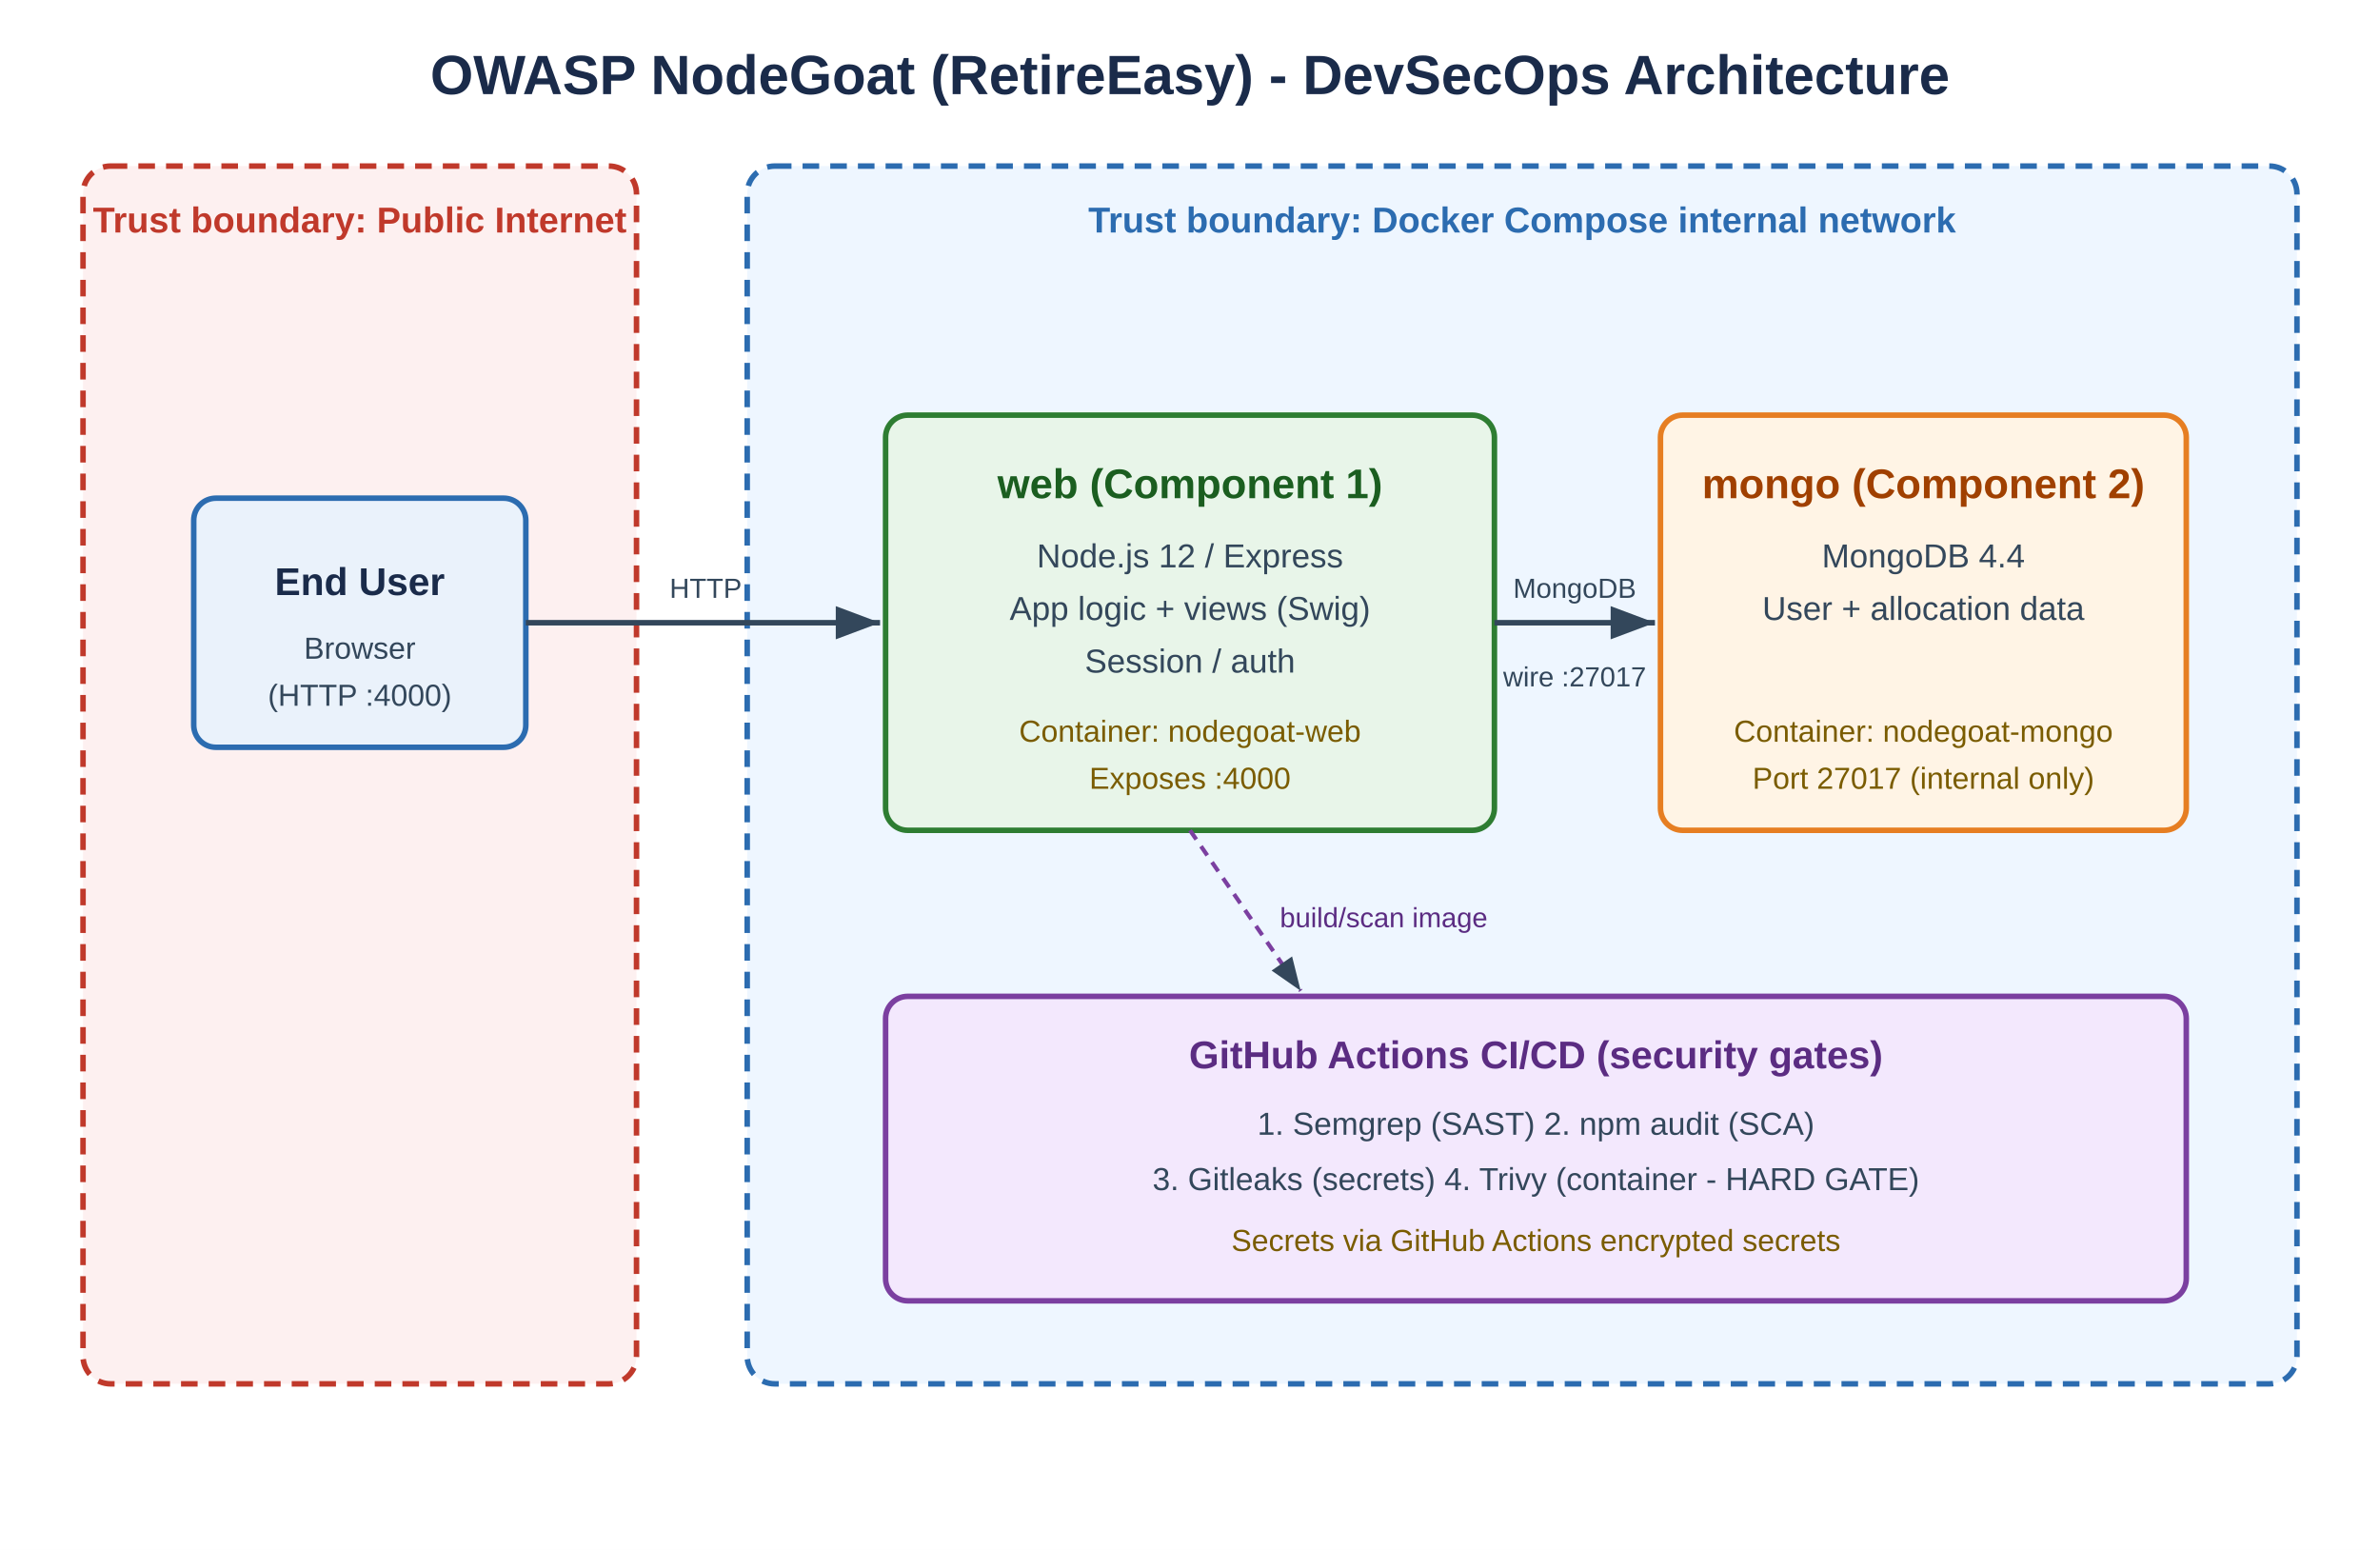
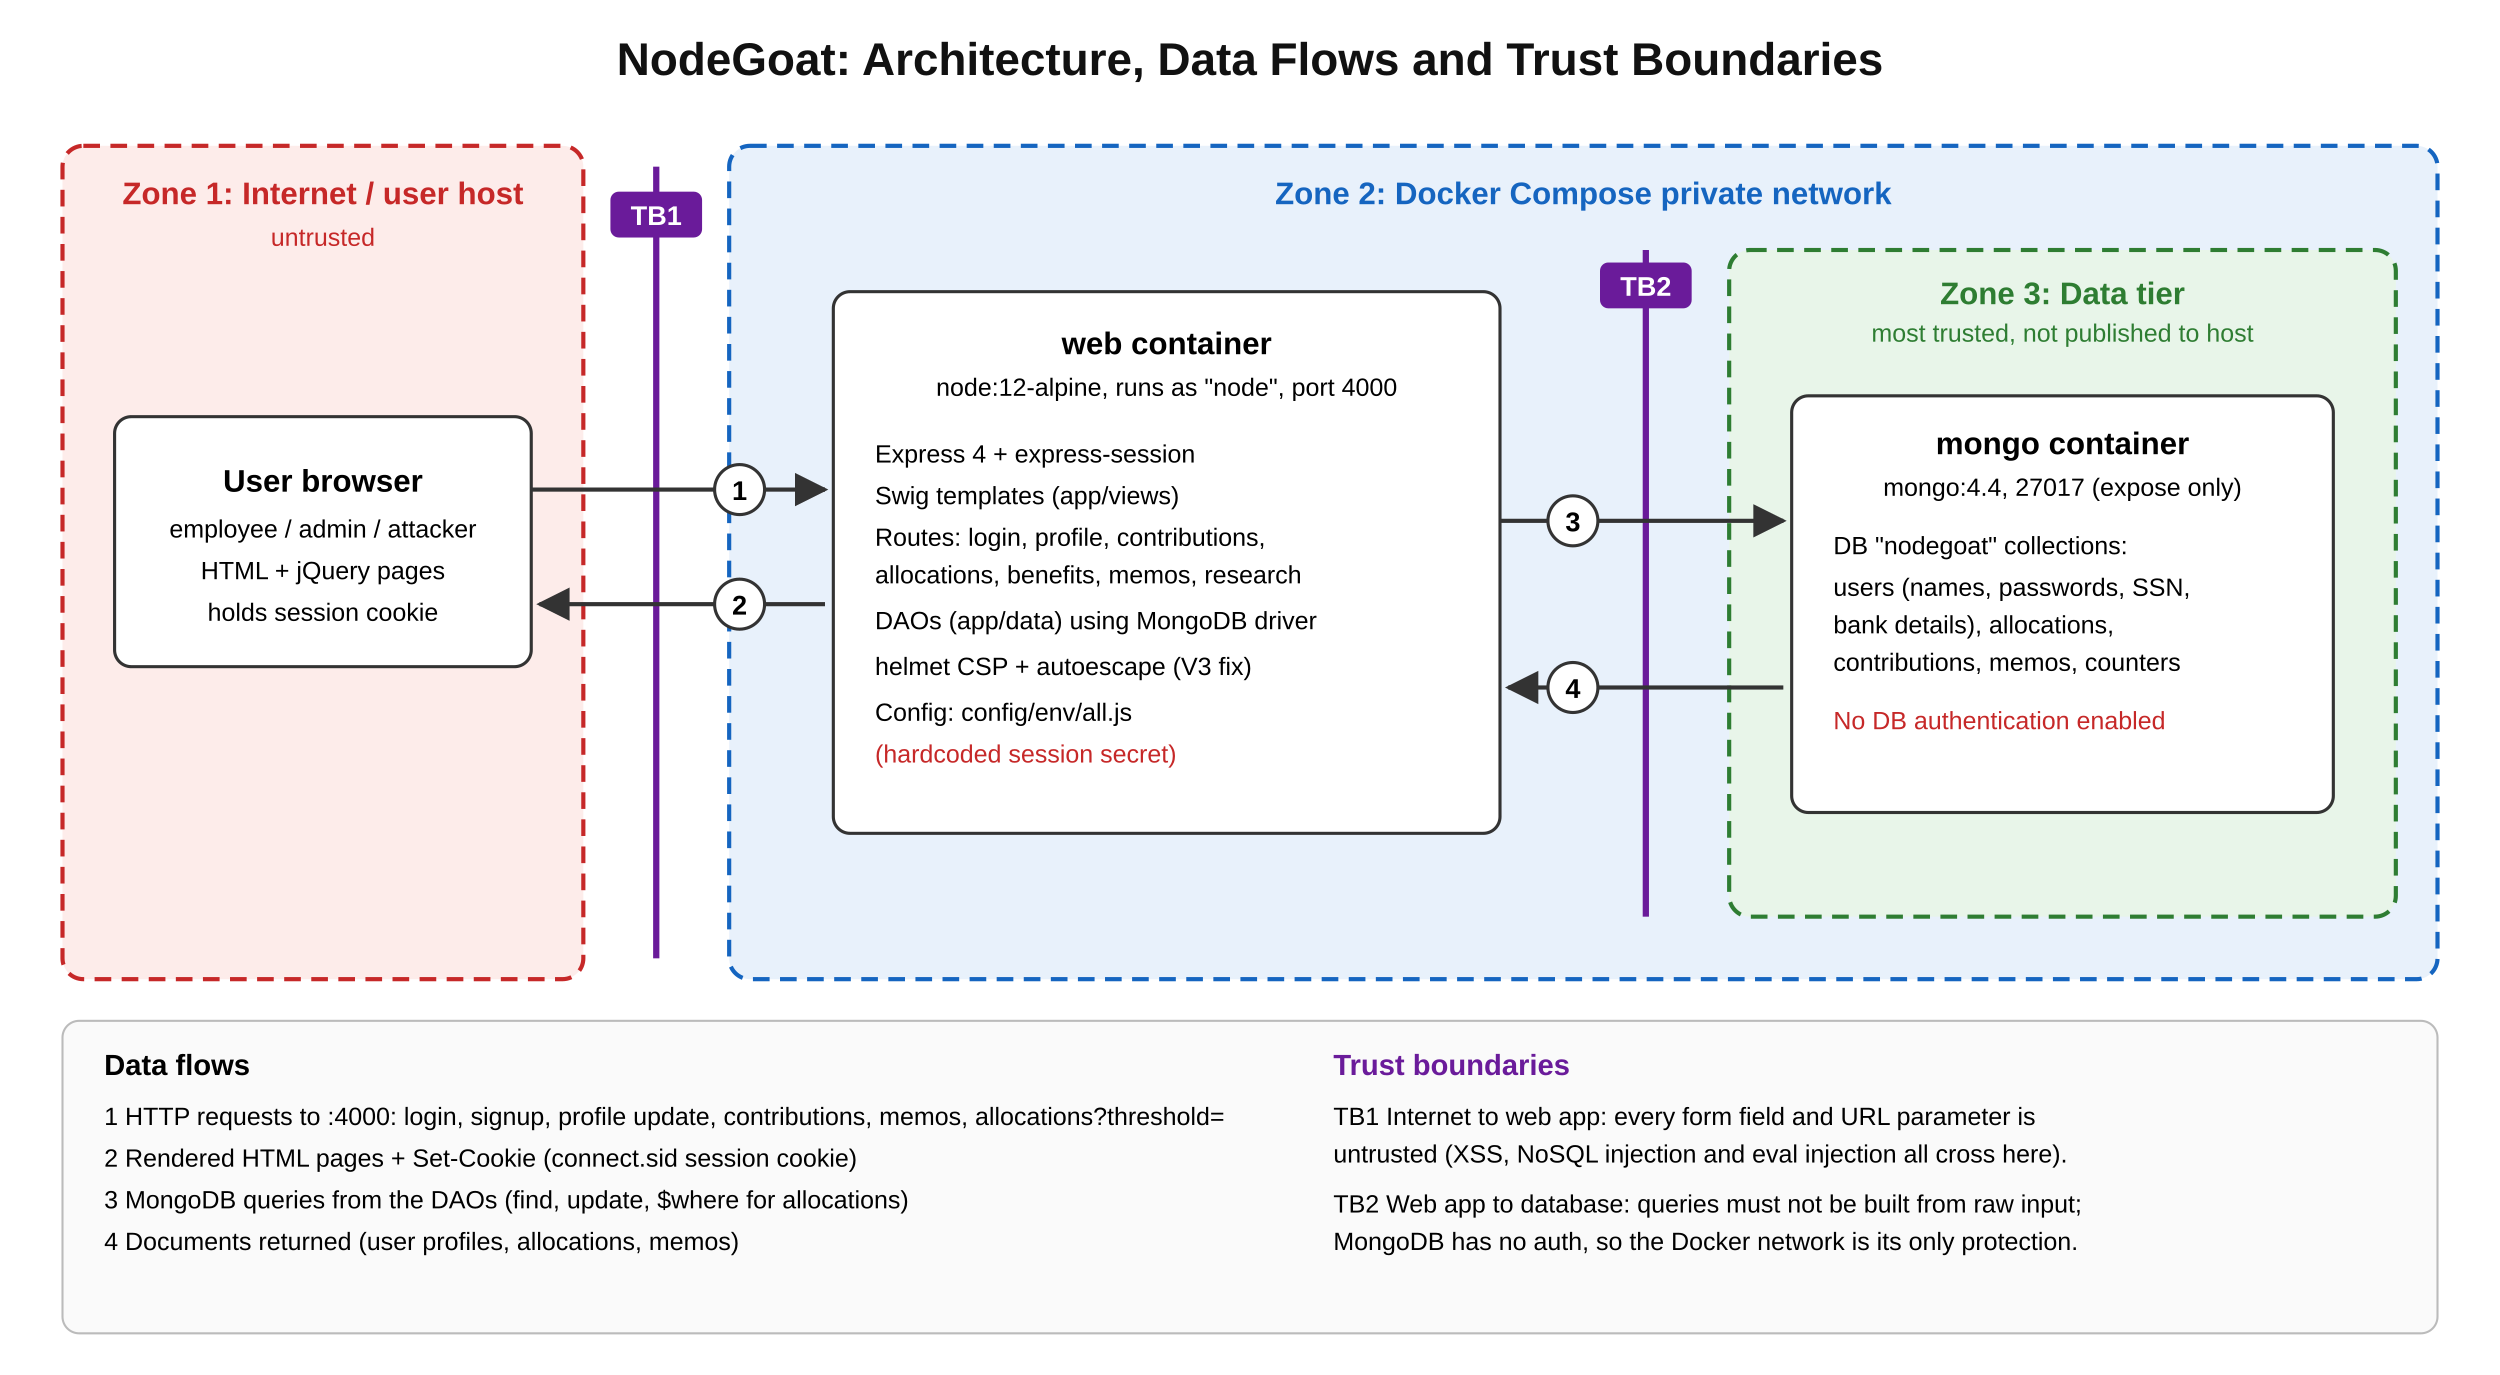
- <svg xmlns="http://www.w3.org/2000/svg" viewBox="0 0 860 560" font-family="Segoe UI, Arial, sans-serif">
-   <rect width="860" height="560" fill="#ffffff" />
-   <text x="430" y="34" text-anchor="middle" font-size="20" font-weight="bold" fill="#1a2b4a">OWASP NodeGoat (RetireEasy) - DevSecOps Architecture</text>
-   <rect x="30" y="60" width="200" height="440" rx="10" fill="#fdf0f0" stroke="#c0392b" stroke-dasharray="6 4" stroke-width="2" />
-   <text x="130" y="84" text-anchor="middle" font-size="13" font-weight="bold" fill="#c0392b">Trust boundary: Public Internet</text>
-   <rect x="70" y="180" width="120" height="90" rx="8" fill="#eaf2fb" stroke="#2c6cb0" stroke-width="2" />
-   <text x="130" y="215" text-anchor="middle" font-size="14" font-weight="bold" fill="#1a2b4a">End User</text>
-   <text x="130" y="238" text-anchor="middle" font-size="11" fill="#33475b">Browser</text>
-   <text x="130" y="255" text-anchor="middle" font-size="11" fill="#33475b">(HTTP :4000)</text>
-   <rect x="270" y="60" width="560" height="440" rx="10" fill="#eef6ff" stroke="#2c6cb0" stroke-dasharray="6 4" stroke-width="2" />
-   <text x="550" y="84" text-anchor="middle" font-size="13" font-weight="bold" fill="#2c6cb0">Trust boundary: Docker Compose internal network</text>
-   <rect x="320" y="150" width="220" height="150" rx="8" fill="#e8f5e9" stroke="#2e7d32" stroke-width="2" />
-   <text x="430" y="180" text-anchor="middle" font-size="15" font-weight="bold" fill="#1b5e20">web (Component 1)</text>
-   <text x="430" y="205" text-anchor="middle" font-size="12" fill="#33475b">Node.js 12 / Express</text>
-   <text x="430" y="224" text-anchor="middle" font-size="12" fill="#33475b">App logic + views (Swig)</text>
-   <text x="430" y="243" text-anchor="middle" font-size="12" fill="#33475b">Session / auth</text>
-   <text x="430" y="268" text-anchor="middle" font-size="11" fill="#7a5c00">Container: nodegoat-web</text>
-   <text x="430" y="285" text-anchor="middle" font-size="11" fill="#7a5c00">Exposes :4000</text>
-   <rect x="600" y="150" width="190" height="150" rx="8" fill="#fff4e5" stroke="#e67e22" stroke-width="2" />
-   <text x="695" y="180" text-anchor="middle" font-size="15" font-weight="bold" fill="#a04000">mongo (Component 2)</text>
-   <text x="695" y="205" text-anchor="middle" font-size="12" fill="#33475b">MongoDB 4.4</text>
-   <text x="695" y="224" text-anchor="middle" font-size="12" fill="#33475b">User + allocation data</text>
-   <text x="695" y="268" text-anchor="middle" font-size="11" fill="#7a5c00">Container: nodegoat-mongo</text>
-   <text x="695" y="285" text-anchor="middle" font-size="11" fill="#7a5c00">Port 27017 (internal only)</text>
-   <rect x="320" y="360" width="470" height="110" rx="8" fill="#f3e8fd" stroke="#7b3fa0" stroke-width="2" />
-   <text x="555" y="386" text-anchor="middle" font-size="14" font-weight="bold" fill="#5b2c82">GitHub Actions CI/CD (security gates)</text>
-   <text x="555" y="410" text-anchor="middle" font-size="11.5" fill="#33475b">1. Semgrep (SAST)   2. npm audit (SCA)</text>
-   <text x="555" y="430" text-anchor="middle" font-size="11.5" fill="#33475b">3. Gitleaks (secrets)   4. Trivy (container - HARD GATE)</text>
-   <text x="555" y="452" text-anchor="middle" font-size="11" fill="#7a5c00">Secrets via GitHub Actions encrypted secrets</text>
+ <svg xmlns="http://www.w3.org/2000/svg" width="1200" height="660" viewBox="0 0 1200 660" font-family="Segoe UI, Arial, sans-serif">
  <defs>
-     <marker id="arr" markerWidth="10" markerHeight="10" refX="8" refY="3" orient="auto">
-       <path d="M0,0 L8,3 L0,6 Z" fill="#33475b" />
+     <marker id="a" viewBox="0 0 10 10" refX="9" refY="5" markerWidth="8" markerHeight="8" orient="auto-start-reverse">
+       <path d="M0,0 L10,5 L0,10 z" fill="#333" />
    </marker>
  </defs>
-   <line x1="190" y1="225" x2="318" y2="225" stroke="#33475b" stroke-width="2" marker-end="url(#arr)" />
-   <text x="255" y="216" text-anchor="middle" font-size="10" fill="#33475b">HTTP</text>
-   <line x1="540" y1="225" x2="598" y2="225" stroke="#33475b" stroke-width="2" marker-end="url(#arr)" />
-   <text x="569" y="216" text-anchor="middle" font-size="10" fill="#33475b">MongoDB</text>
-   <text x="569" y="248" text-anchor="middle" font-size="10" fill="#33475b">wire :27017</text>
-   <line x1="430" y1="300" x2="470" y2="358" stroke="#7b3fa0" stroke-width="1.5" stroke-dasharray="4 3" marker-end="url(#arr)" />
-   <text x="500" y="335" text-anchor="middle" font-size="10" fill="#5b2c82">build/scan image</text>
+   <rect width="1200" height="660" fill="#ffffff" />
+   <text x="600" y="36" text-anchor="middle" font-size="22" font-weight="bold" fill="#111">NodeGoat: Architecture, Data Flows and Trust Boundaries</text>
+   <rect x="30" y="70" width="250" height="400" rx="10" fill="#fdecea" stroke="#c62828" stroke-width="2" stroke-dasharray="8 5" />
+   <text x="155" y="98" text-anchor="middle" font-size="15" font-weight="bold" fill="#c62828">Zone 1: Internet / user host</text>
+   <text x="155" y="118" text-anchor="middle" font-size="12" fill="#c62828">untrusted</text>
+   <rect x="55" y="200" width="200" height="120" rx="8" fill="#fff" stroke="#333" stroke-width="1.5" />
+   <text x="155" y="236" text-anchor="middle" font-size="15" font-weight="bold">User browser</text>
+   <text x="155" y="258" text-anchor="middle" font-size="12">employee / admin / attacker</text>
+   <text x="155" y="278" text-anchor="middle" font-size="12">HTML + jQuery pages</text>
+   <text x="155" y="298" text-anchor="middle" font-size="12">holds session cookie</text>
+   <line x1="315" y1="80" x2="315" y2="460" stroke="#6a1b9a" stroke-width="3" />
+   <rect x="293" y="92" width="44" height="22" rx="4" fill="#6a1b9a" />
+   <text x="315" y="108" text-anchor="middle" font-size="13" font-weight="bold" fill="#fff">TB1</text>
+   <rect x="350" y="70" width="820" height="400" rx="10" fill="#e8f1fb" stroke="#1565c0" stroke-width="2" stroke-dasharray="8 5" />
+   <text x="760" y="98" text-anchor="middle" font-size="15" font-weight="bold" fill="#1565c0">Zone 2: Docker Compose private network</text>
+   <rect x="400" y="140" width="320" height="260" rx="8" fill="#fff" stroke="#333" stroke-width="1.5" />
+   <text x="560" y="170" text-anchor="middle" font-size="15" font-weight="bold">web container</text>
+   <text x="560" y="190" text-anchor="middle" font-size="12">node:12-alpine, runs as "node", port 4000</text>
+   <text x="420" y="222" font-size="12">Express 4 + express-session</text>
+   <text x="420" y="242" font-size="12">Swig templates (app/views)</text>
+   <text x="420" y="262" font-size="12">Routes: login, profile, contributions,</text>
+   <text x="420" y="280" font-size="12">allocations, benefits, memos, research</text>
+   <text x="420" y="302" font-size="12">DAOs (app/data) using MongoDB driver</text>
+   <text x="420" y="324" font-size="12">helmet CSP + autoescape (V3 fix)</text>
+   <text x="420" y="346" font-size="12">Config: config/env/all.js</text>
+   <text x="420" y="366" font-size="12" fill="#c62828">(hardcoded session secret)</text>
+   <line x1="790" y1="120" x2="790" y2="440" stroke="#6a1b9a" stroke-width="3" />
+   <rect x="768" y="126" width="44" height="22" rx="4" fill="#6a1b9a" />
+   <text x="790" y="142" text-anchor="middle" font-size="13" font-weight="bold" fill="#fff">TB2</text>
+   <rect x="830" y="120" width="320" height="320" rx="10" fill="#e8f5e9" stroke="#2e7d32" stroke-width="2" stroke-dasharray="8 5" />
+   <text x="990" y="146" text-anchor="middle" font-size="15" font-weight="bold" fill="#2e7d32">Zone 3: Data tier</text>
+   <text x="990" y="164" text-anchor="middle" font-size="12" fill="#2e7d32">most trusted, not published to host</text>
+   <rect x="860" y="190" width="260" height="200" rx="8" fill="#fff" stroke="#333" stroke-width="1.5" />
+   <text x="990" y="218" text-anchor="middle" font-size="15" font-weight="bold">mongo container</text>
+   <text x="990" y="238" text-anchor="middle" font-size="12">mongo:4.4, 27017 (expose only)</text>
+   <text x="880" y="266" font-size="12">DB "nodegoat" collections:</text>
+   <text x="880" y="286" font-size="12">users (names, passwords, SSN,</text>
+   <text x="880" y="304" font-size="12">bank details), allocations,</text>
+   <text x="880" y="322" font-size="12">contributions, memos, counters</text>
+   <text x="880" y="350" font-size="12" fill="#c62828">No DB authentication enabled</text>
+   <line x1="255" y1="235" x2="396" y2="235" stroke="#333" stroke-width="2" marker-end="url(#a)" />
+   <circle cx="355" cy="235" r="12" fill="#fff" stroke="#333" stroke-width="1.5" />
+   <text x="355" y="240" text-anchor="middle" font-size="13" font-weight="bold">1</text>
+   <line x1="396" y1="290" x2="259" y2="290" stroke="#333" stroke-width="2" marker-end="url(#a)" />
+   <circle cx="355" cy="290" r="12" fill="#fff" stroke="#333" stroke-width="1.5" />
+   <text x="355" y="295" text-anchor="middle" font-size="13" font-weight="bold">2</text>
+   <line x1="720" y1="250" x2="856" y2="250" stroke="#333" stroke-width="2" marker-end="url(#a)" />
+   <circle cx="755" cy="250" r="12" fill="#fff" stroke="#333" stroke-width="1.5" />
+   <text x="755" y="255" text-anchor="middle" font-size="13" font-weight="bold">3</text>
+   <line x1="856" y1="330" x2="724" y2="330" stroke="#333" stroke-width="2" marker-end="url(#a)" />
+   <circle cx="755" cy="330" r="12" fill="#fff" stroke="#333" stroke-width="1.5" />
+   <text x="755" y="335" text-anchor="middle" font-size="13" font-weight="bold">4</text>
+   <rect x="30" y="490" width="1140" height="150" rx="8" fill="#fafafa" stroke="#bbb" />
+   <text x="50" y="516" font-size="14" font-weight="bold">Data flows</text>
+   <text x="50" y="540" font-size="12">1  HTTP requests to :4000: login, signup, profile update, contributions, memos, allocations?threshold=</text>
+   <text x="50" y="560" font-size="12">2  Rendered HTML pages + Set-Cookie (connect.sid session cookie)</text>
+   <text x="50" y="580" font-size="12">3  MongoDB queries from the DAOs (find, update, $where for allocations)</text>
+   <text x="50" y="600" font-size="12">4  Documents returned (user profiles, allocations, memos)</text>
+   <text x="640" y="516" font-size="14" font-weight="bold" fill="#6a1b9a">Trust boundaries</text>
+   <text x="640" y="540" font-size="12">TB1  Internet to web app: every form field and URL parameter is</text>
+   <text x="640" y="558" font-size="12">untrusted (XSS, NoSQL injection and eval injection all cross here).</text>
+   <text x="640" y="582" font-size="12">TB2  Web app to database: queries must not be built from raw input;</text>
+   <text x="640" y="600" font-size="12">MongoDB has no auth, so the Docker network is its only protection.</text>
</svg>
